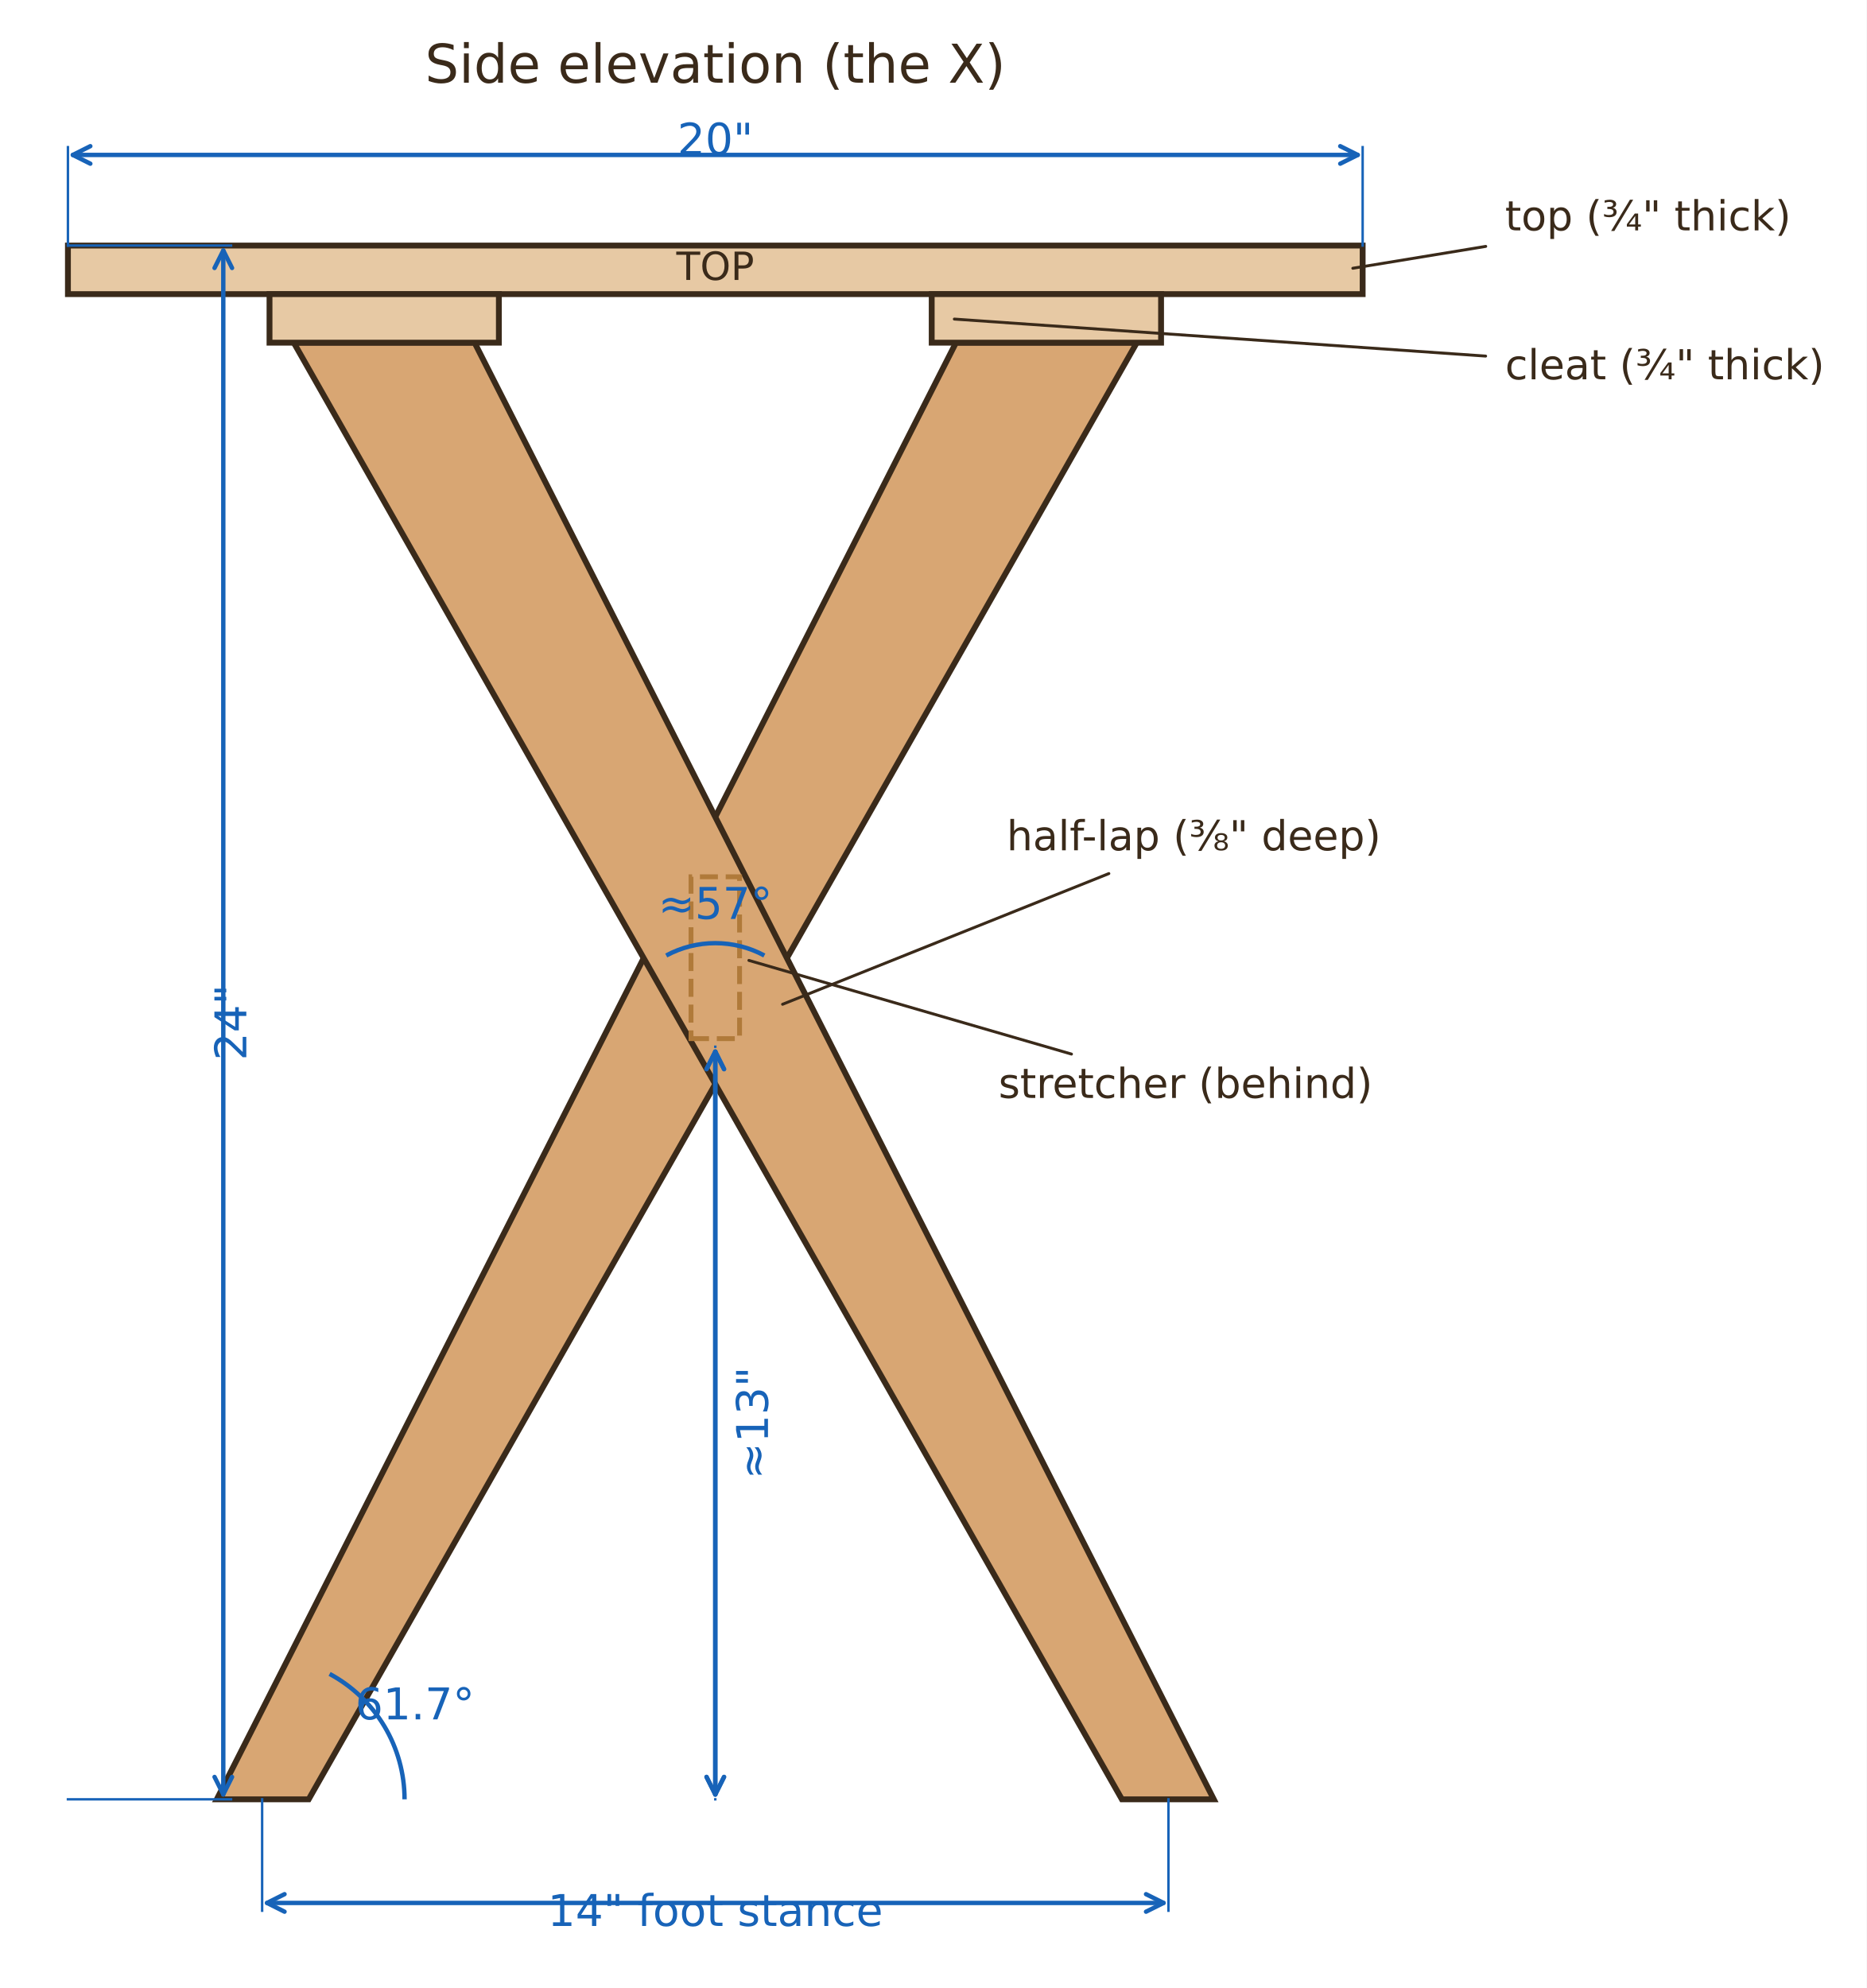
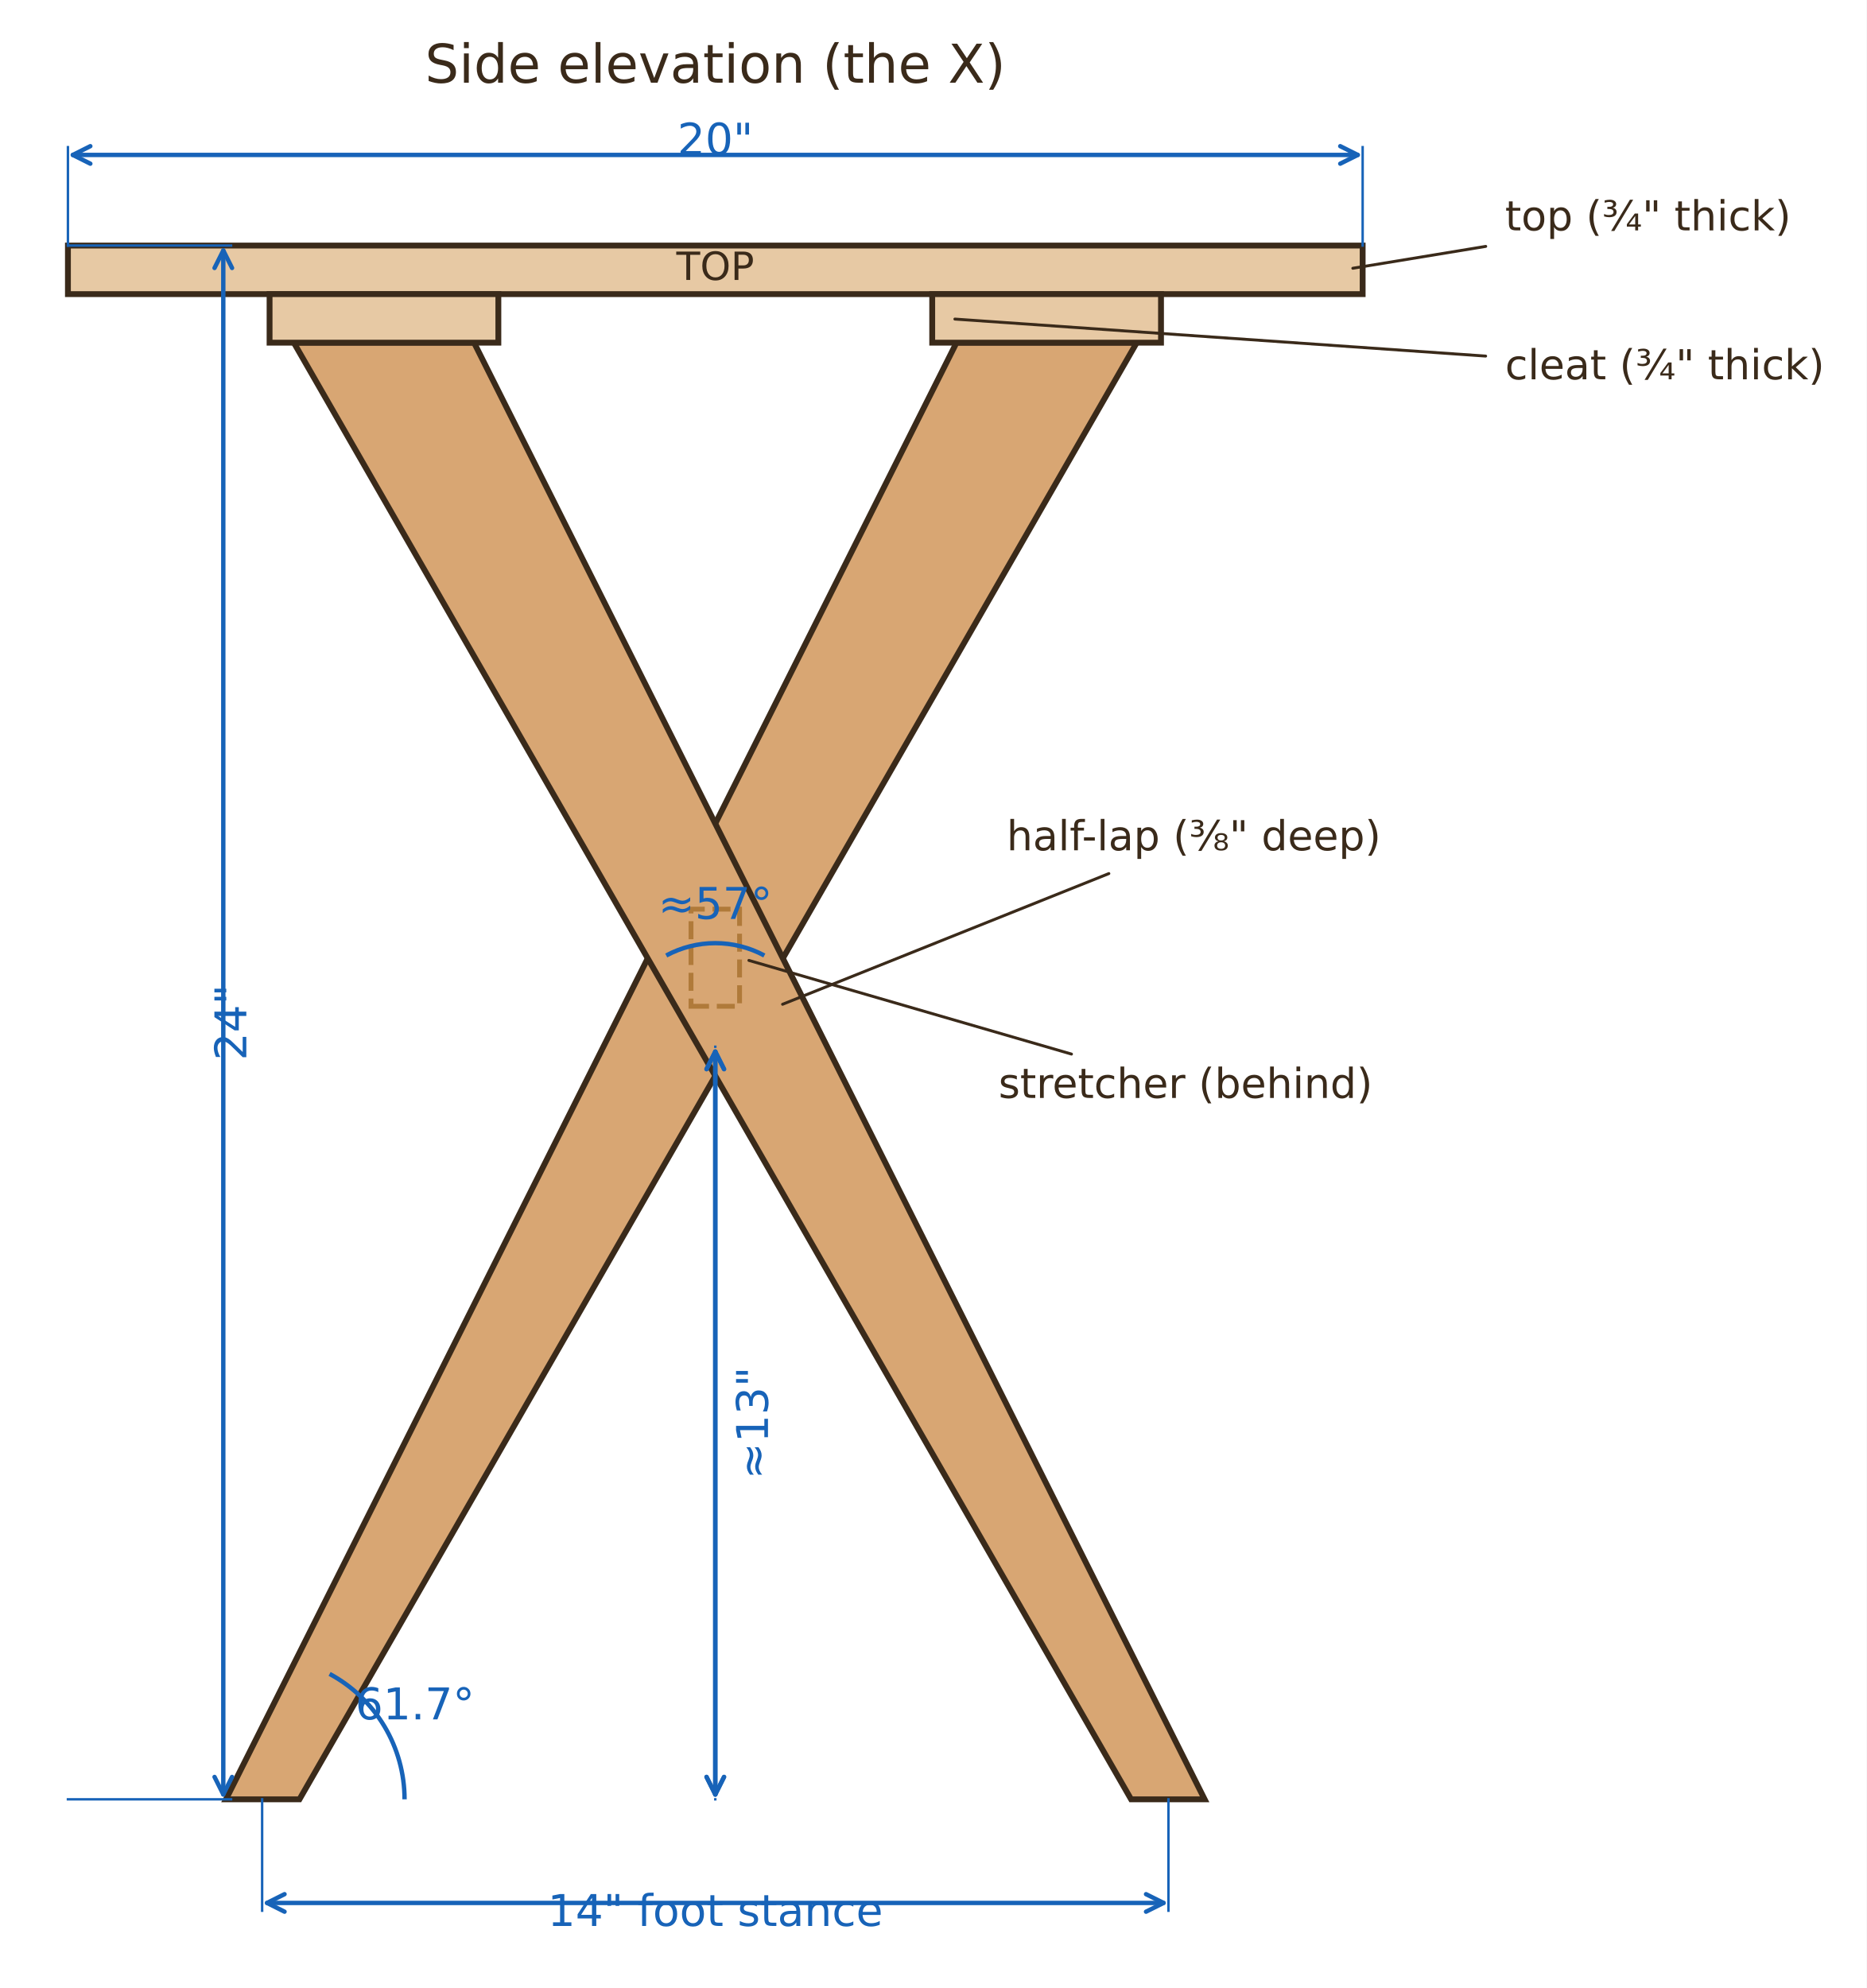
<svg xmlns="http://www.w3.org/2000/svg" xmlns:xlink="http://www.w3.org/1999/xlink" width="383.693pt" height="408.63pt" viewBox="0 0 383.693 408.63" version="1.1">
  <defs>
    <style type="text/css">*{stroke-linejoin: round; stroke-linecap: butt}</style>
  </defs>
  <g id="figure_1">
    <g id="patch_1">
      <path d="M -0 408.63  L 383.693 408.63  L 383.693 0  L -0 0  z " style="fill: #ffffff" />
    </g>
    <g id="axes_1">
      <g id="patch_2">
-         <path d="M 44.561 369.852  L 196.513 70.436  L 233.682 70.436  L 63.45 369.852  z " clip-path="url(#pa8fdc56958)" style="fill: #d8a673; stroke: #3a2a1a; stroke-width: 1.2; stroke-linejoin: miter" />
+         <path d="M 46.444 369.852  L 196.619 70.436  L 233.669 70.436  L 61.557 369.852  z " clip-path="url(#pc7b176fa89)" style="fill: #d8a673; stroke: #3a2a1a; stroke-width: 1.2; stroke-linejoin: miter" />
      </g>
      <g id="patch_3">
-         <path d="M 230.623 369.852  L 60.391 70.436  L 97.56 70.436  L 249.512 369.852  z " clip-path="url(#pa8fdc56958)" style="fill: #d8a673; stroke: #3a2a1a; stroke-width: 1.2; stroke-linejoin: miter" />
+         <path d="M 232.516 369.852  L 60.404 70.436  L 97.454 70.436  L 247.629 369.852  z " clip-path="url(#pc7b176fa89)" style="fill: #d8a673; stroke: #3a2a1a; stroke-width: 1.2; stroke-linejoin: miter" />
      </g>
      <g id="patch_4">
-         <path d="M 13.963 60.456  L 280.11 60.456  L 280.11 50.475  L 13.963 50.475  z " clip-path="url(#pa8fdc56958)" style="fill: #e7c9a4; stroke: #3a2a1a; stroke-width: 1.2; stroke-linejoin: miter" />
+         <path d="M 13.963 60.456  L 280.11 60.456  L 280.11 50.475  L 13.963 50.475  z " clip-path="url(#pc7b176fa89)" style="fill: #e7c9a4; stroke: #3a2a1a; stroke-width: 1.2; stroke-linejoin: miter" />
      </g>
      <g id="patch_5">
-         <path d="M 55.401 70.436  L 102.55 70.436  L 102.55 60.456  L 55.401 60.456  z " clip-path="url(#pa8fdc56958)" style="fill: #e7c9a4; stroke: #3a2a1a; stroke-width: 1.2; stroke-linejoin: miter" />
+         <path d="M 55.414 70.436  L 102.444 70.436  L 102.444 60.456  L 55.414 60.456  z " clip-path="url(#pc7b176fa89)" style="fill: #e7c9a4; stroke: #3a2a1a; stroke-width: 1.2; stroke-linejoin: miter" />
      </g>
      <g id="patch_6">
-         <path d="M 191.523 70.436  L 238.672 70.436  L 238.672 60.456  L 191.523 60.456  z " clip-path="url(#pa8fdc56958)" style="fill: #e7c9a4; stroke: #3a2a1a; stroke-width: 1.2; stroke-linejoin: miter" />
+         <path d="M 191.629 70.436  L 238.659 70.436  L 238.659 60.456  L 191.629 60.456  z " clip-path="url(#pc7b176fa89)" style="fill: #e7c9a4; stroke: #3a2a1a; stroke-width: 1.2; stroke-linejoin: miter" />
      </g>
      <g id="patch_7">
-         <path d="M 142.046 213.49  L 152.027 213.49  L 152.027 180.222  L 142.046 180.222  L 142.046 213.49  z " clip-path="url(#pa8fdc56958)" style="fill: none; stroke-dasharray: 3.7,1.6; stroke-dashoffset: 0; stroke: #b07a3a; stroke-linejoin: miter" />
+         <path d="M 142.046 206.837  L 152.027 206.837  L 152.027 186.876  L 142.046 186.876  L 142.046 206.837  z " clip-path="url(#pc7b176fa89)" style="fill: none; stroke-dasharray: 3.7,1.6; stroke-dashoffset: 0; stroke: #b07a3a; stroke-linejoin: miter" />
      </g>
      <g id="patch_8">
-         <path d="M 83.161 369.852  C 83.161 364.563 81.728 359.372 79.015 354.833  C 76.302 350.293 72.409 346.572 67.751 344.068  " clip-path="url(#pa8fdc56958)" style="fill: none; stroke: #1763b8; stroke-width: 0.9; stroke-linejoin: miter" />
+         <path d="M 83.161 369.852  C 83.161 364.563 81.728 359.372 79.015 354.833  C 76.302 350.293 72.409 346.572 67.751 344.068  " clip-path="url(#pc7b176fa89)" style="fill: none; stroke: #1763b8; stroke-width: 0.9; stroke-linejoin: miter" />
      </g>
      <g id="patch_9">
-         <path d="M 157.121 196.402  C 154.021 194.735 150.556 193.862 147.036 193.862  C 143.517 193.862 140.052 194.735 136.952 196.402  " clip-path="url(#pa8fdc56958)" style="fill: none; stroke: #1763b8; stroke-width: 0.9; stroke-linejoin: miter" />
+         <path d="M 157.121 196.402  C 154.021 194.735 150.556 193.862 147.036 193.862  C 143.517 193.862 140.052 194.735 136.952 196.402  " clip-path="url(#pc7b176fa89)" style="fill: none; stroke: #1763b8; stroke-width: 0.9; stroke-linejoin: miter" />
      </g>
      <g id="line2d_1">
-         <path d="M 13.963 369.852  L 47.497 369.852  " clip-path="url(#pa8fdc56958)" style="fill: none; stroke: #1763b8; stroke-width: 0.5; stroke-linecap: square" />
+         <path d="M 13.963 369.852  L 47.497 369.852  " clip-path="url(#pc7b176fa89)" style="fill: none; stroke: #1763b8; stroke-width: 0.5; stroke-linecap: square" />
      </g>
      <g id="line2d_2">
-         <path d="M 13.963 50.475  L 47.497 50.475  " clip-path="url(#pa8fdc56958)" style="fill: none; stroke: #1763b8; stroke-width: 0.5; stroke-linecap: square" />
+         <path d="M 13.963 50.475  L 47.497 50.475  " clip-path="url(#pc7b176fa89)" style="fill: none; stroke: #1763b8; stroke-width: 0.5; stroke-linecap: square" />
      </g>
      <g id="line2d_3">
-         <path d="M 13.963 50.475  L 13.963 30.248  " clip-path="url(#pa8fdc56958)" style="fill: none; stroke: #1763b8; stroke-width: 0.5; stroke-linecap: square" />
+         <path d="M 13.963 50.475  L 13.963 30.248  " clip-path="url(#pc7b176fa89)" style="fill: none; stroke: #1763b8; stroke-width: 0.5; stroke-linecap: square" />
      </g>
      <g id="line2d_4">
-         <path d="M 280.11 50.475  L 280.11 30.248  " clip-path="url(#pa8fdc56958)" style="fill: none; stroke: #1763b8; stroke-width: 0.5; stroke-linecap: square" />
+         <path d="M 280.11 50.475  L 280.11 30.248  " clip-path="url(#pc7b176fa89)" style="fill: none; stroke: #1763b8; stroke-width: 0.5; stroke-linecap: square" />
      </g>
      <g id="line2d_5">
-         <path d="M 53.885 369.852  L 53.885 392.74  " clip-path="url(#pa8fdc56958)" style="fill: none; stroke: #1763b8; stroke-width: 0.5; stroke-linecap: square" />
+         <path d="M 53.885 369.852  L 53.885 392.74  " clip-path="url(#pc7b176fa89)" style="fill: none; stroke: #1763b8; stroke-width: 0.5; stroke-linecap: square" />
      </g>
      <g id="line2d_6">
-         <path d="M 240.188 369.852  L 240.188 392.74  " clip-path="url(#pa8fdc56958)" style="fill: none; stroke: #1763b8; stroke-width: 0.5; stroke-linecap: square" />
+         <path d="M 240.188 369.852  L 240.188 392.74  " clip-path="url(#pc7b176fa89)" style="fill: none; stroke: #1763b8; stroke-width: 0.5; stroke-linecap: square" />
      </g>
      <g id="line2d_7">
-         <path d="M 147.036 369.852  L 147.036 369.852  " clip-path="url(#pa8fdc56958)" style="fill: none; stroke: #1763b8; stroke-width: 0.5; stroke-linecap: square" />
+         <path d="M 147.036 369.852  L 147.036 369.852  " clip-path="url(#pc7b176fa89)" style="fill: none; stroke: #1763b8; stroke-width: 0.5; stroke-linecap: square" />
      </g>
      <g id="line2d_8">
-         <path d="M 147.036 215.154  L 147.036 215.154  " clip-path="url(#pa8fdc56958)" style="fill: none; stroke: #1763b8; stroke-width: 0.5; stroke-linecap: square" />
+         <path d="M 147.036 215.154  L 147.036 215.154  " clip-path="url(#pc7b176fa89)" style="fill: none; stroke: #1763b8; stroke-width: 0.5; stroke-linecap: square" />
      </g>
      <g id="patch_10">
        <path d="M 45.901 51.482  Q 45.901 210.164 45.901 368.846  " style="fill: none; stroke: #1763b8; stroke-width: 0.9; stroke-linecap: round" />
        <path d="M 44.101 55.082  L 45.901 51.482  L 47.701 55.082  " style="fill: none; stroke: #1763b8; stroke-width: 0.9; stroke-linecap: round" />
        <path d="M 47.701 365.246  L 45.901 368.846  L 44.101 365.246  " style="fill: none; stroke: #1763b8; stroke-width: 0.9; stroke-linecap: round" />
      </g>
      <g id="text_1">
        <g style="fill: #1763b8" transform="translate(50.6338 217.9598) rotate(-90) scale(0.09 -0.09)">
          <defs>
            <path id="DejaVuSans-15" d="M 1228 531  L 3431 531  L 3431 0  L 469 0  L 469 531  Q 828 903 1448 1529  Q 2069 2156 2228 2338  Q 2531 2678 2651 2914  Q 2772 3150 2772 3378  Q 2772 3750 2511 3984  Q 2250 4219 1831 4219  Q 1534 4219 1204 4116  Q 875 4013 500 3803  L 500 4441  Q 881 4594 1212 4672  Q 1544 4750 1819 4750  Q 2544 4750 2975 4387  Q 3406 4025 3406 3419  Q 3406 3131 3298 2873  Q 3191 2616 2906 2266  Q 2828 2175 2409 1742  Q 1991 1309 1228 531  z " transform="scale(0.015625)" />
            <path id="DejaVuSans-17" d="M 2419 4116  L 825 1625  L 2419 1625  L 2419 4116  z M 2253 4666  L 3047 4666  L 3047 1625  L 3713 1625  L 3713 1100  L 3047 1100  L 3047 0  L 2419 0  L 2419 1100  L 313 1100  L 313 1709  L 2253 4666  z " transform="scale(0.015625)" />
            <path id="DejaVuSans-5" d="M 1147 4666  L 1147 2931  L 616 2931  L 616 4666  L 1147 4666  z M 2328 4666  L 2328 2931  L 1797 2931  L 1797 4666  L 2328 4666  z " transform="scale(0.015625)" />
          </defs>
          <use xlink:href="#DejaVuSans-15" />
          <use xlink:href="#DejaVuSans-17" transform="translate(63.625 0)" />
          <use xlink:href="#DejaVuSans-5" transform="translate(127.25 0)" />
        </g>
      </g>
      <g id="patch_11">
        <path d="M 279.104 31.845  Q 147.036 31.845 14.969 31.845  " style="fill: none; stroke: #1763b8; stroke-width: 0.9; stroke-linecap: round" />
        <path d="M 275.504 30.045  L 279.104 31.845  L 275.504 33.645  " style="fill: none; stroke: #1763b8; stroke-width: 0.9; stroke-linecap: round" />
        <path d="M 18.569 33.645  L 14.969 31.845  L 18.569 30.045  " style="fill: none; stroke: #1763b8; stroke-width: 0.9; stroke-linecap: round" />
      </g>
      <g id="text_2">
        <g style="fill: #1763b8" transform="translate(139.2402 31.78758) scale(0.09 -0.09)">
          <defs>
            <path id="DejaVuSans-13" d="M 2034 4250  Q 1547 4250 1301 3770  Q 1056 3291 1056 2328  Q 1056 1369 1301 889  Q 1547 409 2034 409  Q 2525 409 2770 889  Q 3016 1369 3016 2328  Q 3016 3291 2770 3770  Q 2525 4250 2034 4250  z M 2034 4750  Q 2819 4750 3233 4129  Q 3647 3509 3647 2328  Q 3647 1150 3233 529  Q 2819 -91 2034 -91  Q 1250 -91 836 529  Q 422 1150 422 2328  Q 422 3509 836 4129  Q 1250 4750 2034 4750  z " transform="scale(0.015625)" />
          </defs>
          <use xlink:href="#DejaVuSans-15" />
          <use xlink:href="#DejaVuSans-13" transform="translate(63.625 0)" />
          <use xlink:href="#DejaVuSans-5" transform="translate(127.25 0)" />
        </g>
      </g>
      <g id="patch_12">
        <path d="M 239.182 391.144  Q 147.036 391.144 54.891 391.144  " style="fill: none; stroke: #1763b8; stroke-width: 0.9; stroke-linecap: round" />
        <path d="M 235.582 389.344  L 239.182 391.144  L 235.582 392.944  " style="fill: none; stroke: #1763b8; stroke-width: 0.9; stroke-linecap: round" />
        <path d="M 58.491 392.944  L 54.891 391.144  L 58.491 389.344  " style="fill: none; stroke: #1763b8; stroke-width: 0.9; stroke-linecap: round" />
      </g>
      <g id="text_3">
        <g style="fill: #1763b8" transform="translate(112.5637 395.8771) scale(0.09 -0.09)">
          <defs>
            <path id="DejaVuSans-14" d="M 794 531  L 1825 531  L 1825 4091  L 703 3866  L 703 4441  L 1819 4666  L 2450 4666  L 2450 531  L 3481 531  L 3481 0  L 794 0  L 794 531  z " transform="scale(0.015625)" />
            <path id="DejaVuSans-3" transform="scale(0.015625)" />
            <path id="DejaVuSans-49" d="M 2375 4863  L 2375 4384  L 1825 4384  Q 1516 4384 1395 4259  Q 1275 4134 1275 3809  L 1275 3500  L 2222 3500  L 2222 3053  L 1275 3053  L 1275 0  L 697 0  L 697 3053  L 147 3053  L 147 3500  L 697 3500  L 697 3744  Q 697 4328 969 4595  Q 1241 4863 1831 4863  L 2375 4863  z " transform="scale(0.015625)" />
            <path id="DejaVuSans-52" d="M 1959 3097  Q 1497 3097 1228 2736  Q 959 2375 959 1747  Q 959 1119 1226 758  Q 1494 397 1959 397  Q 2419 397 2687 759  Q 2956 1122 2956 1747  Q 2956 2369 2687 2733  Q 2419 3097 1959 3097  z M 1959 3584  Q 2709 3584 3137 3096  Q 3566 2609 3566 1747  Q 3566 888 3137 398  Q 2709 -91 1959 -91  Q 1206 -91 779 398  Q 353 888 353 1747  Q 353 2609 779 3096  Q 1206 3584 1959 3584  z " transform="scale(0.015625)" />
            <path id="DejaVuSans-57" d="M 1172 4494  L 1172 3500  L 2356 3500  L 2356 3053  L 1172 3053  L 1172 1153  Q 1172 725 1289 603  Q 1406 481 1766 481  L 2356 481  L 2356 0  L 1766 0  Q 1100 0 847 248  Q 594 497 594 1153  L 594 3053  L 172 3053  L 172 3500  L 594 3500  L 594 4494  L 1172 4494  z " transform="scale(0.015625)" />
            <path id="DejaVuSans-56" d="M 2834 3397  L 2834 2853  Q 2591 2978 2328 3040  Q 2066 3103 1784 3103  Q 1356 3103 1142 2972  Q 928 2841 928 2578  Q 928 2378 1081 2264  Q 1234 2150 1697 2047  L 1894 2003  Q 2506 1872 2764 1633  Q 3022 1394 3022 966  Q 3022 478 2636 193  Q 2250 -91 1575 -91  Q 1294 -91 989 -36  Q 684 19 347 128  L 347 722  Q 666 556 975 473  Q 1284 391 1588 391  Q 1994 391 2212 530  Q 2431 669 2431 922  Q 2431 1156 2273 1281  Q 2116 1406 1581 1522  L 1381 1569  Q 847 1681 609 1914  Q 372 2147 372 2553  Q 372 3047 722 3315  Q 1072 3584 1716 3584  Q 2034 3584 2315 3537  Q 2597 3491 2834 3397  z " transform="scale(0.015625)" />
            <path id="DejaVuSans-44" d="M 2194 1759  Q 1497 1759 1228 1600  Q 959 1441 959 1056  Q 959 750 1161 570  Q 1363 391 1709 391  Q 2188 391 2477 730  Q 2766 1069 2766 1631  L 2766 1759  L 2194 1759  z M 3341 1997  L 3341 0  L 2766 0  L 2766 531  Q 2569 213 2275 61  Q 1981 -91 1556 -91  Q 1019 -91 701 211  Q 384 513 384 1019  Q 384 1609 779 1909  Q 1175 2209 1959 2209  L 2766 2209  L 2766 2266  Q 2766 2663 2505 2880  Q 2244 3097 1772 3097  Q 1472 3097 1187 3025  Q 903 2953 641 2809  L 641 3341  Q 956 3463 1253 3523  Q 1550 3584 1831 3584  Q 2591 3584 2966 3190  Q 3341 2797 3341 1997  z " transform="scale(0.015625)" />
            <path id="DejaVuSans-51" d="M 3513 2113  L 3513 0  L 2938 0  L 2938 2094  Q 2938 2591 2744 2837  Q 2550 3084 2163 3084  Q 1697 3084 1428 2787  Q 1159 2491 1159 1978  L 1159 0  L 581 0  L 581 3500  L 1159 3500  L 1159 2956  Q 1366 3272 1645 3428  Q 1925 3584 2291 3584  Q 2894 3584 3203 3211  Q 3513 2838 3513 2113  z " transform="scale(0.015625)" />
            <path id="DejaVuSans-46" d="M 3122 3366  L 3122 2828  Q 2878 2963 2633 3030  Q 2388 3097 2138 3097  Q 1578 3097 1268 2742  Q 959 2388 959 1747  Q 959 1106 1268 751  Q 1578 397 2138 397  Q 2388 397 2633 464  Q 2878 531 3122 666  L 3122 134  Q 2881 22 2623 -34  Q 2366 -91 2075 -91  Q 1284 -91 818 406  Q 353 903 353 1747  Q 353 2603 823 3093  Q 1294 3584 2113 3584  Q 2378 3584 2631 3529  Q 2884 3475 3122 3366  z " transform="scale(0.015625)" />
            <path id="DejaVuSans-48" d="M 3597 1894  L 3597 1613  L 953 1613  Q 991 1019 1311 708  Q 1631 397 2203 397  Q 2534 397 2845 478  Q 3156 559 3463 722  L 3463 178  Q 3153 47 2828 -22  Q 2503 -91 2169 -91  Q 1331 -91 842 396  Q 353 884 353 1716  Q 353 2575 817 3079  Q 1281 3584 2069 3584  Q 2775 3584 3186 3129  Q 3597 2675 3597 1894  z M 3022 2063  Q 3016 2534 2758 2815  Q 2500 3097 2075 3097  Q 1594 3097 1305 2825  Q 1016 2553 972 2059  L 3022 2063  z " transform="scale(0.015625)" />
          </defs>
          <use xlink:href="#DejaVuSans-14" />
          <use xlink:href="#DejaVuSans-17" transform="translate(63.625 0)" />
          <use xlink:href="#DejaVuSans-5" transform="translate(127.25 0)" />
          <use xlink:href="#DejaVuSans-3" transform="translate(173.25 0)" />
          <use xlink:href="#DejaVuSans-49" transform="translate(205.0312 0)" />
          <use xlink:href="#DejaVuSans-52" transform="translate(240.2344 0)" />
          <use xlink:href="#DejaVuSans-52" transform="translate(301.4219 0)" />
          <use xlink:href="#DejaVuSans-57" transform="translate(362.6094 0)" />
          <use xlink:href="#DejaVuSans-3" transform="translate(401.8125 0)" />
          <use xlink:href="#DejaVuSans-56" transform="translate(433.5938 0)" />
          <use xlink:href="#DejaVuSans-57" transform="translate(485.6875 0)" />
          <use xlink:href="#DejaVuSans-44" transform="translate(524.8906 0)" />
          <use xlink:href="#DejaVuSans-51" transform="translate(586.1719 0)" />
          <use xlink:href="#DejaVuSans-46" transform="translate(649.5469 0)" />
          <use xlink:href="#DejaVuSans-48" transform="translate(704.5312 0)" />
        </g>
      </g>
      <g id="patch_13">
        <path d="M 147.036 216.16  Q 147.036 292.503 147.036 368.846  " style="fill: none; stroke: #1763b8; stroke-width: 0.9; stroke-linecap: round" />
        <path d="M 145.236 219.76  L 147.036 216.16  L 148.836 219.76  " style="fill: none; stroke: #1763b8; stroke-width: 0.9; stroke-linecap: round" />
        <path d="M 148.836 365.246  L 147.036 368.846  L 145.236 365.246  " style="fill: none; stroke: #1763b8; stroke-width: 0.9; stroke-linecap: round" />
      </g>
      <g id="patch_14">
        <path d="M 147.036 216.16  Q 147.036 292.503 147.036 368.846  " style="fill: none; stroke: #1763b8; stroke-width: 0.9; stroke-linecap: round" />
        <path d="M 145.236 219.76  L 147.036 216.16  L 148.836 219.76  " style="fill: none; stroke: #1763b8; stroke-width: 0.9; stroke-linecap: round" />
        <path d="M 148.836 365.246  L 147.036 368.846  L 145.236 365.246  " style="fill: none; stroke: #1763b8; stroke-width: 0.9; stroke-linecap: round" />
      </g>
      <g id="text_4">
        <g style="fill: #1763b8" transform="translate(157.8666 304.0699) rotate(-90) scale(0.09 -0.09)">
          <defs>
            <path id="DejaVuSans-cd2" d="M 4684 1947  L 4684 1388  Q 4356 1144 4076 1036  Q 3797 928 3494 928  Q 3150 928 2694 1113  Q 2663 1125 2641 1134  Q 2622 1141 2575 1159  Q 2091 1350 1797 1350  Q 1522 1350 1253 1231  Q 984 1113 678 850  L 678 1409  Q 1006 1653 1286 1761  Q 1566 1869 1869 1869  Q 2213 1869 2672 1684  Q 2706 1669 2722 1663  Q 2741 1656 2788 1638  Q 3272 1447 3566 1447  Q 3834 1447 4098 1564  Q 4363 1681 4684 1947  z M 4684 3163  L 4684 2606  Q 4356 2359 4076 2251  Q 3797 2144 3494 2144  Q 3150 2144 2694 2328  Q 2663 2341 2641 2350  Q 2622 2356 2575 2375  Q 2091 2566 1797 2566  Q 1522 2566 1253 2447  Q 984 2328 678 2069  L 678 2625  Q 1006 2869 1286 2976  Q 1566 3084 1869 3084  Q 2213 3084 2672 2900  Q 2703 2888 2719 2881  Q 2741 2872 2788 2853  Q 3272 2663 3566 2663  Q 3834 2663 4098 2780  Q 4363 2897 4684 3163  z " transform="scale(0.015625)" />
            <path id="DejaVuSans-16" d="M 2597 2516  Q 3050 2419 3304 2112  Q 3559 1806 3559 1356  Q 3559 666 3084 287  Q 2609 -91 1734 -91  Q 1441 -91 1130 -33  Q 819 25 488 141  L 488 750  Q 750 597 1062 519  Q 1375 441 1716 441  Q 2309 441 2620 675  Q 2931 909 2931 1356  Q 2931 1769 2642 2001  Q 2353 2234 1838 2234  L 1294 2234  L 1294 2753  L 1863 2753  Q 2328 2753 2575 2939  Q 2822 3125 2822 3475  Q 2822 3834 2567 4026  Q 2313 4219 1838 4219  Q 1578 4219 1281 4162  Q 984 4106 628 3988  L 628 4550  Q 988 4650 1302 4700  Q 1616 4750 1894 4750  Q 2613 4750 3031 4423  Q 3450 4097 3450 3541  Q 3450 3153 3228 2886  Q 3006 2619 2597 2516  z " transform="scale(0.015625)" />
          </defs>
          <use xlink:href="#DejaVuSans-cd2" />
          <use xlink:href="#DejaVuSans-14" transform="translate(83.79688 0)" />
          <use xlink:href="#DejaVuSans-16" transform="translate(147.4219 0)" />
          <use xlink:href="#DejaVuSans-5" transform="translate(211.0469 0)" />
        </g>
      </g>
      <g id="patch_15">
        <path d="M 305.411 50.644  Q 291.75 52.893 278.088 55.141  " style="fill: none; stroke: #3a2a1a; stroke-width: 0.6; stroke-linecap: round" />
      </g>
      <g id="text_5">
        <g style="fill: #3a2a1a" transform="translate(309.3862 47.3607) scale(0.085 -0.085)">
          <defs>
            <path id="DejaVuSans-53" d="M 1159 525  L 1159 -1331  L 581 -1331  L 581 3500  L 1159 3500  L 1159 2969  Q 1341 3281 1617 3432  Q 1894 3584 2278 3584  Q 2916 3584 3314 3078  Q 3713 2572 3713 1747  Q 3713 922 3314 415  Q 2916 -91 2278 -91  Q 1894 -91 1617 61  Q 1341 213 1159 525  z M 3116 1747  Q 3116 2381 2855 2742  Q 2594 3103 2138 3103  Q 1681 3103 1420 2742  Q 1159 2381 1159 1747  Q 1159 1113 1420 752  Q 1681 391 2138 391  Q 2594 391 2855 752  Q 3116 1113 3116 1747  z " transform="scale(0.015625)" />
            <path id="DejaVuSans-b" d="M 1984 4856  Q 1566 4138 1362 3434  Q 1159 2731 1159 2009  Q 1159 1288 1364 580  Q 1569 -128 1984 -844  L 1484 -844  Q 1016 -109 783 600  Q 550 1309 550 2009  Q 550 2706 781 3412  Q 1013 4119 1484 4856  L 1984 4856  z " transform="scale(0.015625)" />
            <path id="DejaVuSans-80" d="M 1638 3500  Q 1925 3444 2083 3273  Q 2241 3103 2241 2847  Q 2241 2459 1944 2250  Q 1647 2041 1094 2041  Q 916 2041 720 2073  Q 525 2106 306 2169  L 306 2547  Q 469 2463 655 2422  Q 841 2381 1050 2381  Q 1391 2381 1578 2504  Q 1766 2628 1766 2847  Q 1766 3078 1592 3197  Q 1419 3316 1081 3316  L 813 3316  L 813 3653  L 1106 3653  Q 1400 3653 1551 3751  Q 1703 3850 1703 4038  Q 1703 4219 1547 4314  Q 1391 4409 1094 4409  Q 969 4409 809 4381  Q 650 4353 397 4281  L 397 4641  Q 625 4694 825 4722  Q 1025 4750 1197 4750  Q 1647 4750 1911 4565  Q 2175 4381 2175 4072  Q 2175 3856 2034 3706  Q 1894 3556 1638 3500  z M 5125 2231  L 4159 921  L 5125 921  L 5125 2231  z M 5056 2609  L 5575 2609  L 5575 921  L 5997 921  L 5997 581  L 5575 581  L 5575 0  L 5125 0  L 5125 581  L 3831 581  L 3831 959  L 5056 2609  z M 4307 4750  L 4807 4750  L 1894 -91  L 1394 -91  L 4307 4750  z " transform="scale(0.015625)" />
            <path id="DejaVuSans-4b" d="M 3513 2113  L 3513 0  L 2938 0  L 2938 2094  Q 2938 2591 2744 2837  Q 2550 3084 2163 3084  Q 1697 3084 1428 2787  Q 1159 2491 1159 1978  L 1159 0  L 581 0  L 581 4863  L 1159 4863  L 1159 2956  Q 1366 3272 1645 3428  Q 1925 3584 2291 3584  Q 2894 3584 3203 3211  Q 3513 2838 3513 2113  z " transform="scale(0.015625)" />
            <path id="DejaVuSans-4c" d="M 603 3500  L 1178 3500  L 1178 0  L 603 0  L 603 3500  z M 603 4863  L 1178 4863  L 1178 4134  L 603 4134  L 603 4863  z " transform="scale(0.015625)" />
            <path id="DejaVuSans-4e" d="M 581 4863  L 1159 4863  L 1159 1991  L 2875 3500  L 3609 3500  L 1753 1863  L 3688 0  L 2938 0  L 1159 1709  L 1159 0  L 581 0  L 581 4863  z " transform="scale(0.015625)" />
            <path id="DejaVuSans-c" d="M 513 4856  L 1013 4856  Q 1481 4119 1714 3412  Q 1947 2706 1947 2009  Q 1947 1309 1714 600  Q 1481 -109 1013 -844  L 513 -844  Q 928 -128 1133 580  Q 1338 1288 1338 2009  Q 1338 2731 1133 3434  Q 928 4138 513 4856  z " transform="scale(0.015625)" />
          </defs>
          <use xlink:href="#DejaVuSans-57" />
          <use xlink:href="#DejaVuSans-52" transform="translate(39.20312 0)" />
          <use xlink:href="#DejaVuSans-53" transform="translate(100.3906 0)" />
          <use xlink:href="#DejaVuSans-3" transform="translate(163.875 0)" />
          <use xlink:href="#DejaVuSans-b" transform="translate(195.6562 0)" />
          <use xlink:href="#DejaVuSans-80" transform="translate(234.6719 0)" />
          <use xlink:href="#DejaVuSans-5" transform="translate(331.5938 0)" />
          <use xlink:href="#DejaVuSans-3" transform="translate(377.5938 0)" />
          <use xlink:href="#DejaVuSans-57" transform="translate(409.375 0)" />
          <use xlink:href="#DejaVuSans-4b" transform="translate(448.5781 0)" />
          <use xlink:href="#DejaVuSans-4c" transform="translate(511.9531 0)" />
          <use xlink:href="#DejaVuSans-46" transform="translate(539.7344 0)" />
          <use xlink:href="#DejaVuSans-4e" transform="translate(594.7188 0)" />
          <use xlink:href="#DejaVuSans-c" transform="translate(652.625 0)" />
        </g>
      </g>
      <g id="patch_16">
-         <path d="M 305.39 73.193  Q 250.784 69.389 196.177 65.585  " style="fill: none; stroke: #3a2a1a; stroke-width: 0.6; stroke-linecap: round" />
+         <path d="M 305.392 73.192  Q 250.84 69.389 196.288 65.585  " style="fill: none; stroke: #3a2a1a; stroke-width: 0.6; stroke-linecap: round" />
      </g>
      <g id="text_6">
        <g style="fill: #3a2a1a" transform="translate(309.3862 77.96762) scale(0.085 -0.085)">
          <defs>
            <path id="DejaVuSans-4f" d="M 603 4863  L 1178 4863  L 1178 0  L 603 0  L 603 4863  z " transform="scale(0.015625)" />
          </defs>
          <use xlink:href="#DejaVuSans-46" />
          <use xlink:href="#DejaVuSans-4f" transform="translate(54.98438 0)" />
          <use xlink:href="#DejaVuSans-48" transform="translate(82.76562 0)" />
          <use xlink:href="#DejaVuSans-44" transform="translate(144.2969 0)" />
          <use xlink:href="#DejaVuSans-57" transform="translate(205.5781 0)" />
          <use xlink:href="#DejaVuSans-3" transform="translate(244.7812 0)" />
          <use xlink:href="#DejaVuSans-b" transform="translate(276.5625 0)" />
          <use xlink:href="#DejaVuSans-80" transform="translate(315.5781 0)" />
          <use xlink:href="#DejaVuSans-5" transform="translate(412.5 0)" />
          <use xlink:href="#DejaVuSans-3" transform="translate(458.5 0)" />
          <use xlink:href="#DejaVuSans-57" transform="translate(490.2812 0)" />
          <use xlink:href="#DejaVuSans-4b" transform="translate(529.4844 0)" />
          <use xlink:href="#DejaVuSans-4c" transform="translate(592.8594 0)" />
          <use xlink:href="#DejaVuSans-46" transform="translate(620.6406 0)" />
          <use xlink:href="#DejaVuSans-4e" transform="translate(675.625 0)" />
          <use xlink:href="#DejaVuSans-c" transform="translate(733.5312 0)" />
        </g>
      </g>
      <g id="text_7">
        <g style="fill: #1763b8" transform="translate(73.02802 353.4157) scale(0.09 -0.09)">
          <defs>
            <path id="DejaVuSans-19" d="M 2113 2584  Q 1688 2584 1439 2293  Q 1191 2003 1191 1497  Q 1191 994 1439 701  Q 1688 409 2113 409  Q 2538 409 2786 701  Q 3034 994 3034 1497  Q 3034 2003 2786 2293  Q 2538 2584 2113 2584  z M 3366 4563  L 3366 3988  Q 3128 4100 2886 4159  Q 2644 4219 2406 4219  Q 1781 4219 1451 3797  Q 1122 3375 1075 2522  Q 1259 2794 1537 2939  Q 1816 3084 2150 3084  Q 2853 3084 3261 2657  Q 3669 2231 3669 1497  Q 3669 778 3244 343  Q 2819 -91 2113 -91  Q 1303 -91 875 529  Q 447 1150 447 2328  Q 447 3434 972 4092  Q 1497 4750 2381 4750  Q 2619 4750 2861 4703  Q 3103 4656 3366 4563  z " transform="scale(0.015625)" />
            <path id="DejaVuSans-11" d="M 684 794  L 1344 794  L 1344 0  L 684 0  L 684 794  z " transform="scale(0.015625)" />
            <path id="DejaVuSans-1a" d="M 525 4666  L 3525 4666  L 3525 4397  L 1831 0  L 1172 0  L 2766 4134  L 525 4134  L 525 4666  z " transform="scale(0.015625)" />
            <path id="DejaVuSans-72" d="M 1600 4347  Q 1350 4347 1178 4173  Q 1006 4000 1006 3750  Q 1006 3503 1178 3333  Q 1350 3163 1600 3163  Q 1850 3163 2022 3333  Q 2194 3503 2194 3750  Q 2194 3997 2020 4172  Q 1847 4347 1600 4347  z M 1600 4750  Q 1800 4750 1984 4673  Q 2169 4597 2303 4453  Q 2447 4313 2519 4134  Q 2591 3956 2591 3750  Q 2591 3338 2302 3052  Q 2013 2766 1594 2766  Q 1172 2766 890 3047  Q 609 3328 609 3750  Q 609 4169 896 4459  Q 1184 4750 1600 4750  z " transform="scale(0.015625)" />
          </defs>
          <use xlink:href="#DejaVuSans-19" />
          <use xlink:href="#DejaVuSans-14" transform="translate(63.625 0)" />
          <use xlink:href="#DejaVuSans-11" transform="translate(127.25 0)" />
          <use xlink:href="#DejaVuSans-1a" transform="translate(159.0312 0)" />
          <use xlink:href="#DejaVuSans-72" transform="translate(222.6562 0)" />
        </g>
      </g>
      <g id="text_8">
        <g style="fill: #1763b8" transform="translate(135.2894 188.8809) scale(0.09 -0.09)">
          <defs>
            <path id="DejaVuSans-18" d="M 691 4666  L 3169 4666  L 3169 4134  L 1269 4134  L 1269 2991  Q 1406 3038 1543 3061  Q 1681 3084 1819 3084  Q 2600 3084 3056 2656  Q 3513 2228 3513 1497  Q 3513 744 3044 326  Q 2575 -91 1722 -91  Q 1428 -91 1123 -41  Q 819 9 494 109  L 494 744  Q 775 591 1075 516  Q 1375 441 1709 441  Q 2250 441 2565 725  Q 2881 1009 2881 1497  Q 2881 1984 2565 2268  Q 2250 2553 1709 2553  Q 1456 2553 1204 2497  Q 953 2441 691 2322  L 691 4666  z " transform="scale(0.015625)" />
          </defs>
          <use xlink:href="#DejaVuSans-cd2" />
          <use xlink:href="#DejaVuSans-18" transform="translate(83.79688 0)" />
          <use xlink:href="#DejaVuSans-1a" transform="translate(147.4219 0)" />
          <use xlink:href="#DejaVuSans-72" transform="translate(211.0469 0)" />
        </g>
      </g>
      <g id="patch_17">
        <path d="M 227.94 179.562  Q 194.404 192.994 160.868 206.426  " style="fill: none; stroke: #3a2a1a; stroke-width: 0.6; stroke-linecap: round" />
      </g>
      <g id="text_9">
        <g style="fill: #3a2a1a" transform="translate(206.9196 174.7786) scale(0.085 -0.085)">
          <defs>
            <path id="DejaVuSans-10" d="M 313 2009  L 1997 2009  L 1997 1497  L 313 1497  L 313 2009  z " transform="scale(0.015625)" />
            <path id="DejaVuSans-bef" d="M 1638 3500  Q 1925 3444 2083 3273  Q 2241 3103 2241 2847  Q 2241 2459 1944 2250  Q 1647 2041 1094 2041  Q 916 2041 720 2073  Q 525 2106 306 2169  L 306 2547  Q 469 2463 655 2422  Q 841 2381 1050 2381  Q 1391 2381 1578 2504  Q 1766 2628 1766 2847  Q 1766 3078 1592 3197  Q 1419 3316 1081 3316  L 813 3316  L 813 3653  L 1106 3653  Q 1400 3653 1551 3751  Q 1703 3850 1703 4038  Q 1703 4219 1547 4314  Q 1391 4409 1094 4409  Q 969 4409 809 4381  Q 650 4353 397 4281  L 397 4641  Q 625 4694 825 4722  Q 1025 4750 1197 4750  Q 1647 4750 1911 4565  Q 2175 4381 2175 4072  Q 2175 3856 2034 3706  Q 1894 3556 1638 3500  z M 4307 4750  L 4807 4750  L 1894 -91  L 1394 -91  L 4307 4750  z M 5400 1106  Q 5234 1243 4943 1243  Q 4653 1243 4487 1106  Q 4322 971 4322 737  Q 4322 500 4487 365  Q 4653 231 4943 231  Q 5231 231 5400 368  Q 5565 503 5565 737  Q 5565 971 5400 1106  z M 4537 1396  Q 4275 1453 4131 1606  Q 3984 1762 3984 1987  Q 3984 2300 4240 2481  Q 4497 2662 4943 2662  Q 5390 2662 5647 2481  Q 5900 2300 5900 1987  Q 5900 1756 5756 1606  Q 5609 1453 5350 1396  Q 5631 1340 5806 1159  Q 5972 987 5972 737  Q 5972 359 5706 156  Q 5437 -47 4943 -47  Q 4447 -47 4181 156  Q 3912 359 3912 737  Q 3912 981 4078 1159  Q 4247 1334 4537 1396  z M 4387 1953  Q 4387 1756 4534 1637  Q 4678 1521 4943 1521  Q 5197 1521 5350 1637  Q 5500 1750 5500 1953  Q 5500 2150 5350 2268  Q 5203 2384 4943 2384  Q 4684 2384 4534 2268  Q 4387 2156 4387 1953  z " transform="scale(0.015625)" />
            <path id="DejaVuSans-47" d="M 2906 2969  L 2906 4863  L 3481 4863  L 3481 0  L 2906 0  L 2906 525  Q 2725 213 2448 61  Q 2172 -91 1784 -91  Q 1150 -91 751 415  Q 353 922 353 1747  Q 353 2572 751 3078  Q 1150 3584 1784 3584  Q 2172 3584 2448 3432  Q 2725 3281 2906 2969  z M 947 1747  Q 947 1113 1208 752  Q 1469 391 1925 391  Q 2381 391 2643 752  Q 2906 1113 2906 1747  Q 2906 2381 2643 2742  Q 2381 3103 1925 3103  Q 1469 3103 1208 2742  Q 947 2381 947 1747  z " transform="scale(0.015625)" />
          </defs>
          <use xlink:href="#DejaVuSans-4b" />
          <use xlink:href="#DejaVuSans-44" transform="translate(63.375 0)" />
          <use xlink:href="#DejaVuSans-4f" transform="translate(124.6562 0)" />
          <use xlink:href="#DejaVuSans-49" transform="translate(152.4375 0)" />
          <use xlink:href="#DejaVuSans-10" transform="translate(182.1719 0)" />
          <use xlink:href="#DejaVuSans-4f" transform="translate(218.25 0)" />
          <use xlink:href="#DejaVuSans-44" transform="translate(246.0312 0)" />
          <use xlink:href="#DejaVuSans-53" transform="translate(307.3125 0)" />
          <use xlink:href="#DejaVuSans-3" transform="translate(370.7969 0)" />
          <use xlink:href="#DejaVuSans-b" transform="translate(402.5781 0)" />
          <use xlink:href="#DejaVuSans-bef" transform="translate(441.5938 0)" />
          <use xlink:href="#DejaVuSans-5" transform="translate(538.5156 0)" />
          <use xlink:href="#DejaVuSans-3" transform="translate(584.5156 0)" />
          <use xlink:href="#DejaVuSans-47" transform="translate(616.2969 0)" />
          <use xlink:href="#DejaVuSans-48" transform="translate(679.7812 0)" />
          <use xlink:href="#DejaVuSans-48" transform="translate(741.3125 0)" />
          <use xlink:href="#DejaVuSans-53" transform="translate(802.8438 0)" />
          <use xlink:href="#DejaVuSans-c" transform="translate(866.3281 0)" />
        </g>
      </g>
      <g id="patch_18">
        <path d="M 220.257 216.663  Q 187.102 207.038 153.947 197.413  " style="fill: none; stroke: #3a2a1a; stroke-width: 0.6; stroke-linecap: round" />
      </g>
      <g id="text_10">
        <g style="fill: #3a2a1a" transform="translate(205.2561 225.6792) scale(0.085 -0.085)">
          <defs>
            <path id="DejaVuSans-55" d="M 2631 2963  Q 2534 3019 2420 3045  Q 2306 3072 2169 3072  Q 1681 3072 1420 2755  Q 1159 2438 1159 1844  L 1159 0  L 581 0  L 581 3500  L 1159 3500  L 1159 2956  Q 1341 3275 1631 3429  Q 1922 3584 2338 3584  Q 2397 3584 2469 3576  Q 2541 3569 2628 3553  L 2631 2963  z " transform="scale(0.015625)" />
            <path id="DejaVuSans-45" d="M 3116 1747  Q 3116 2381 2855 2742  Q 2594 3103 2138 3103  Q 1681 3103 1420 2742  Q 1159 2381 1159 1747  Q 1159 1113 1420 752  Q 1681 391 2138 391  Q 2594 391 2855 752  Q 3116 1113 3116 1747  z M 1159 2969  Q 1341 3281 1617 3432  Q 1894 3584 2278 3584  Q 2916 3584 3314 3078  Q 3713 2572 3713 1747  Q 3713 922 3314 415  Q 2916 -91 2278 -91  Q 1894 -91 1617 61  Q 1341 213 1159 525  L 1159 0  L 581 0  L 581 4863  L 1159 4863  L 1159 2969  z " transform="scale(0.015625)" />
          </defs>
          <use xlink:href="#DejaVuSans-56" />
          <use xlink:href="#DejaVuSans-57" transform="translate(52.09375 0)" />
          <use xlink:href="#DejaVuSans-55" transform="translate(91.29688 0)" />
          <use xlink:href="#DejaVuSans-48" transform="translate(130.2031 0)" />
          <use xlink:href="#DejaVuSans-57" transform="translate(191.7344 0)" />
          <use xlink:href="#DejaVuSans-46" transform="translate(230.9375 0)" />
          <use xlink:href="#DejaVuSans-4b" transform="translate(285.9219 0)" />
          <use xlink:href="#DejaVuSans-48" transform="translate(349.2969 0)" />
          <use xlink:href="#DejaVuSans-55" transform="translate(410.8281 0)" />
          <use xlink:href="#DejaVuSans-3" transform="translate(451.9375 0)" />
          <use xlink:href="#DejaVuSans-b" transform="translate(483.7188 0)" />
          <use xlink:href="#DejaVuSans-45" transform="translate(522.7344 0)" />
          <use xlink:href="#DejaVuSans-48" transform="translate(586.2188 0)" />
          <use xlink:href="#DejaVuSans-4b" transform="translate(647.75 0)" />
          <use xlink:href="#DejaVuSans-4c" transform="translate(711.125 0)" />
          <use xlink:href="#DejaVuSans-51" transform="translate(738.9062 0)" />
          <use xlink:href="#DejaVuSans-47" transform="translate(802.2812 0)" />
          <use xlink:href="#DejaVuSans-c" transform="translate(865.7656 0)" />
        </g>
      </g>
      <g id="text_11">
        <g style="fill: #3a2a1a" transform="translate(139.0327 57.54369) scale(0.08 -0.08)">
          <defs>
            <path id="DejaVuSans-37" d="M -19 4666  L 3928 4666  L 3928 4134  L 2272 4134  L 2272 0  L 1638 0  L 1638 4134  L -19 4134  L -19 4666  z " transform="scale(0.015625)" />
            <path id="DejaVuSans-32" d="M 2522 4238  Q 1834 4238 1429 3725  Q 1025 3213 1025 2328  Q 1025 1447 1429 934  Q 1834 422 2522 422  Q 3209 422 3611 934  Q 4013 1447 4013 2328  Q 4013 3213 3611 3725  Q 3209 4238 2522 4238  z M 2522 4750  Q 3503 4750 4090 4092  Q 4678 3434 4678 2328  Q 4678 1225 4090 567  Q 3503 -91 2522 -91  Q 1538 -91 948 565  Q 359 1222 359 2328  Q 359 3434 948 4092  Q 1538 4750 2522 4750  z " transform="scale(0.015625)" />
            <path id="DejaVuSans-33" d="M 1259 4147  L 1259 2394  L 2053 2394  Q 2494 2394 2734 2622  Q 2975 2850 2975 3272  Q 2975 3691 2734 3919  Q 2494 4147 2053 4147  L 1259 4147  z M 628 4666  L 2053 4666  Q 2838 4666 3239 4311  Q 3641 3956 3641 3272  Q 3641 2581 3239 2228  Q 2838 1875 2053 1875  L 1259 1875  L 1259 0  L 628 0  L 628 4666  z " transform="scale(0.015625)" />
          </defs>
          <use xlink:href="#DejaVuSans-37" />
          <use xlink:href="#DejaVuSans-32" transform="translate(61.07812 0)" />
          <use xlink:href="#DejaVuSans-33" transform="translate(139.7969 0)" />
        </g>
      </g>
      <g id="text_12">
        <g style="fill: #3a2a1a" transform="translate(87.3546 16.99828) scale(0.11 -0.11)">
          <defs>
            <path id="DejaVuSans-36" d="M 3425 4513  L 3425 3897  Q 3066 4069 2747 4153  Q 2428 4238 2131 4238  Q 1616 4238 1336 4038  Q 1056 3838 1056 3469  Q 1056 3159 1242 3001  Q 1428 2844 1947 2747  L 2328 2669  Q 3034 2534 3370 2195  Q 3706 1856 3706 1288  Q 3706 609 3251 259  Q 2797 -91 1919 -91  Q 1588 -91 1214 -16  Q 841 59 441 206  L 441 856  Q 825 641 1194 531  Q 1563 422 1919 422  Q 2459 422 2753 634  Q 3047 847 3047 1241  Q 3047 1584 2836 1778  Q 2625 1972 2144 2069  L 1759 2144  Q 1053 2284 737 2584  Q 422 2884 422 3419  Q 422 4038 858 4394  Q 1294 4750 2059 4750  Q 2388 4750 2728 4690  Q 3069 4631 3425 4513  z " transform="scale(0.015625)" />
            <path id="DejaVuSans-59" d="M 191 3500  L 800 3500  L 1894 563  L 2988 3500  L 3597 3500  L 2284 0  L 1503 0  L 191 3500  z " transform="scale(0.015625)" />
            <path id="DejaVuSans-3b" d="M 403 4666  L 1081 4666  L 2241 2931  L 3406 4666  L 4084 4666  L 2584 2425  L 4184 0  L 3506 0  L 2194 1984  L 872 0  L 191 0  L 1856 2491  L 403 4666  z " transform="scale(0.015625)" />
          </defs>
          <use xlink:href="#DejaVuSans-36" />
          <use xlink:href="#DejaVuSans-4c" transform="translate(63.48438 0)" />
          <use xlink:href="#DejaVuSans-47" transform="translate(91.26562 0)" />
          <use xlink:href="#DejaVuSans-48" transform="translate(154.75 0)" />
          <use xlink:href="#DejaVuSans-3" transform="translate(216.2812 0)" />
          <use xlink:href="#DejaVuSans-48" transform="translate(248.0625 0)" />
          <use xlink:href="#DejaVuSans-4f" transform="translate(309.5938 0)" />
          <use xlink:href="#DejaVuSans-48" transform="translate(337.375 0)" />
          <use xlink:href="#DejaVuSans-59" transform="translate(398.9062 0)" />
          <use xlink:href="#DejaVuSans-44" transform="translate(458.0938 0)" />
          <use xlink:href="#DejaVuSans-57" transform="translate(519.375 0)" />
          <use xlink:href="#DejaVuSans-4c" transform="translate(558.5781 0)" />
          <use xlink:href="#DejaVuSans-52" transform="translate(586.3594 0)" />
          <use xlink:href="#DejaVuSans-51" transform="translate(647.5469 0)" />
          <use xlink:href="#DejaVuSans-3" transform="translate(710.9219 0)" />
          <use xlink:href="#DejaVuSans-b" transform="translate(742.7031 0)" />
          <use xlink:href="#DejaVuSans-57" transform="translate(781.7188 0)" />
          <use xlink:href="#DejaVuSans-4b" transform="translate(820.9219 0)" />
          <use xlink:href="#DejaVuSans-48" transform="translate(884.2969 0)" />
          <use xlink:href="#DejaVuSans-3" transform="translate(945.8281 0)" />
          <use xlink:href="#DejaVuSans-3b" transform="translate(977.6094 0)" />
          <use xlink:href="#DejaVuSans-c" transform="translate(1046.109 0)" />
        </g>
      </g>
    </g>
  </g>
  <defs>
-     <clipPath id="pa8fdc56958">
+     <clipPath id="pc7b176fa89">
      <rect x="8.64" y="22.998" width="276.793" height="376.992" />
    </clipPath>
  </defs>
</svg>
